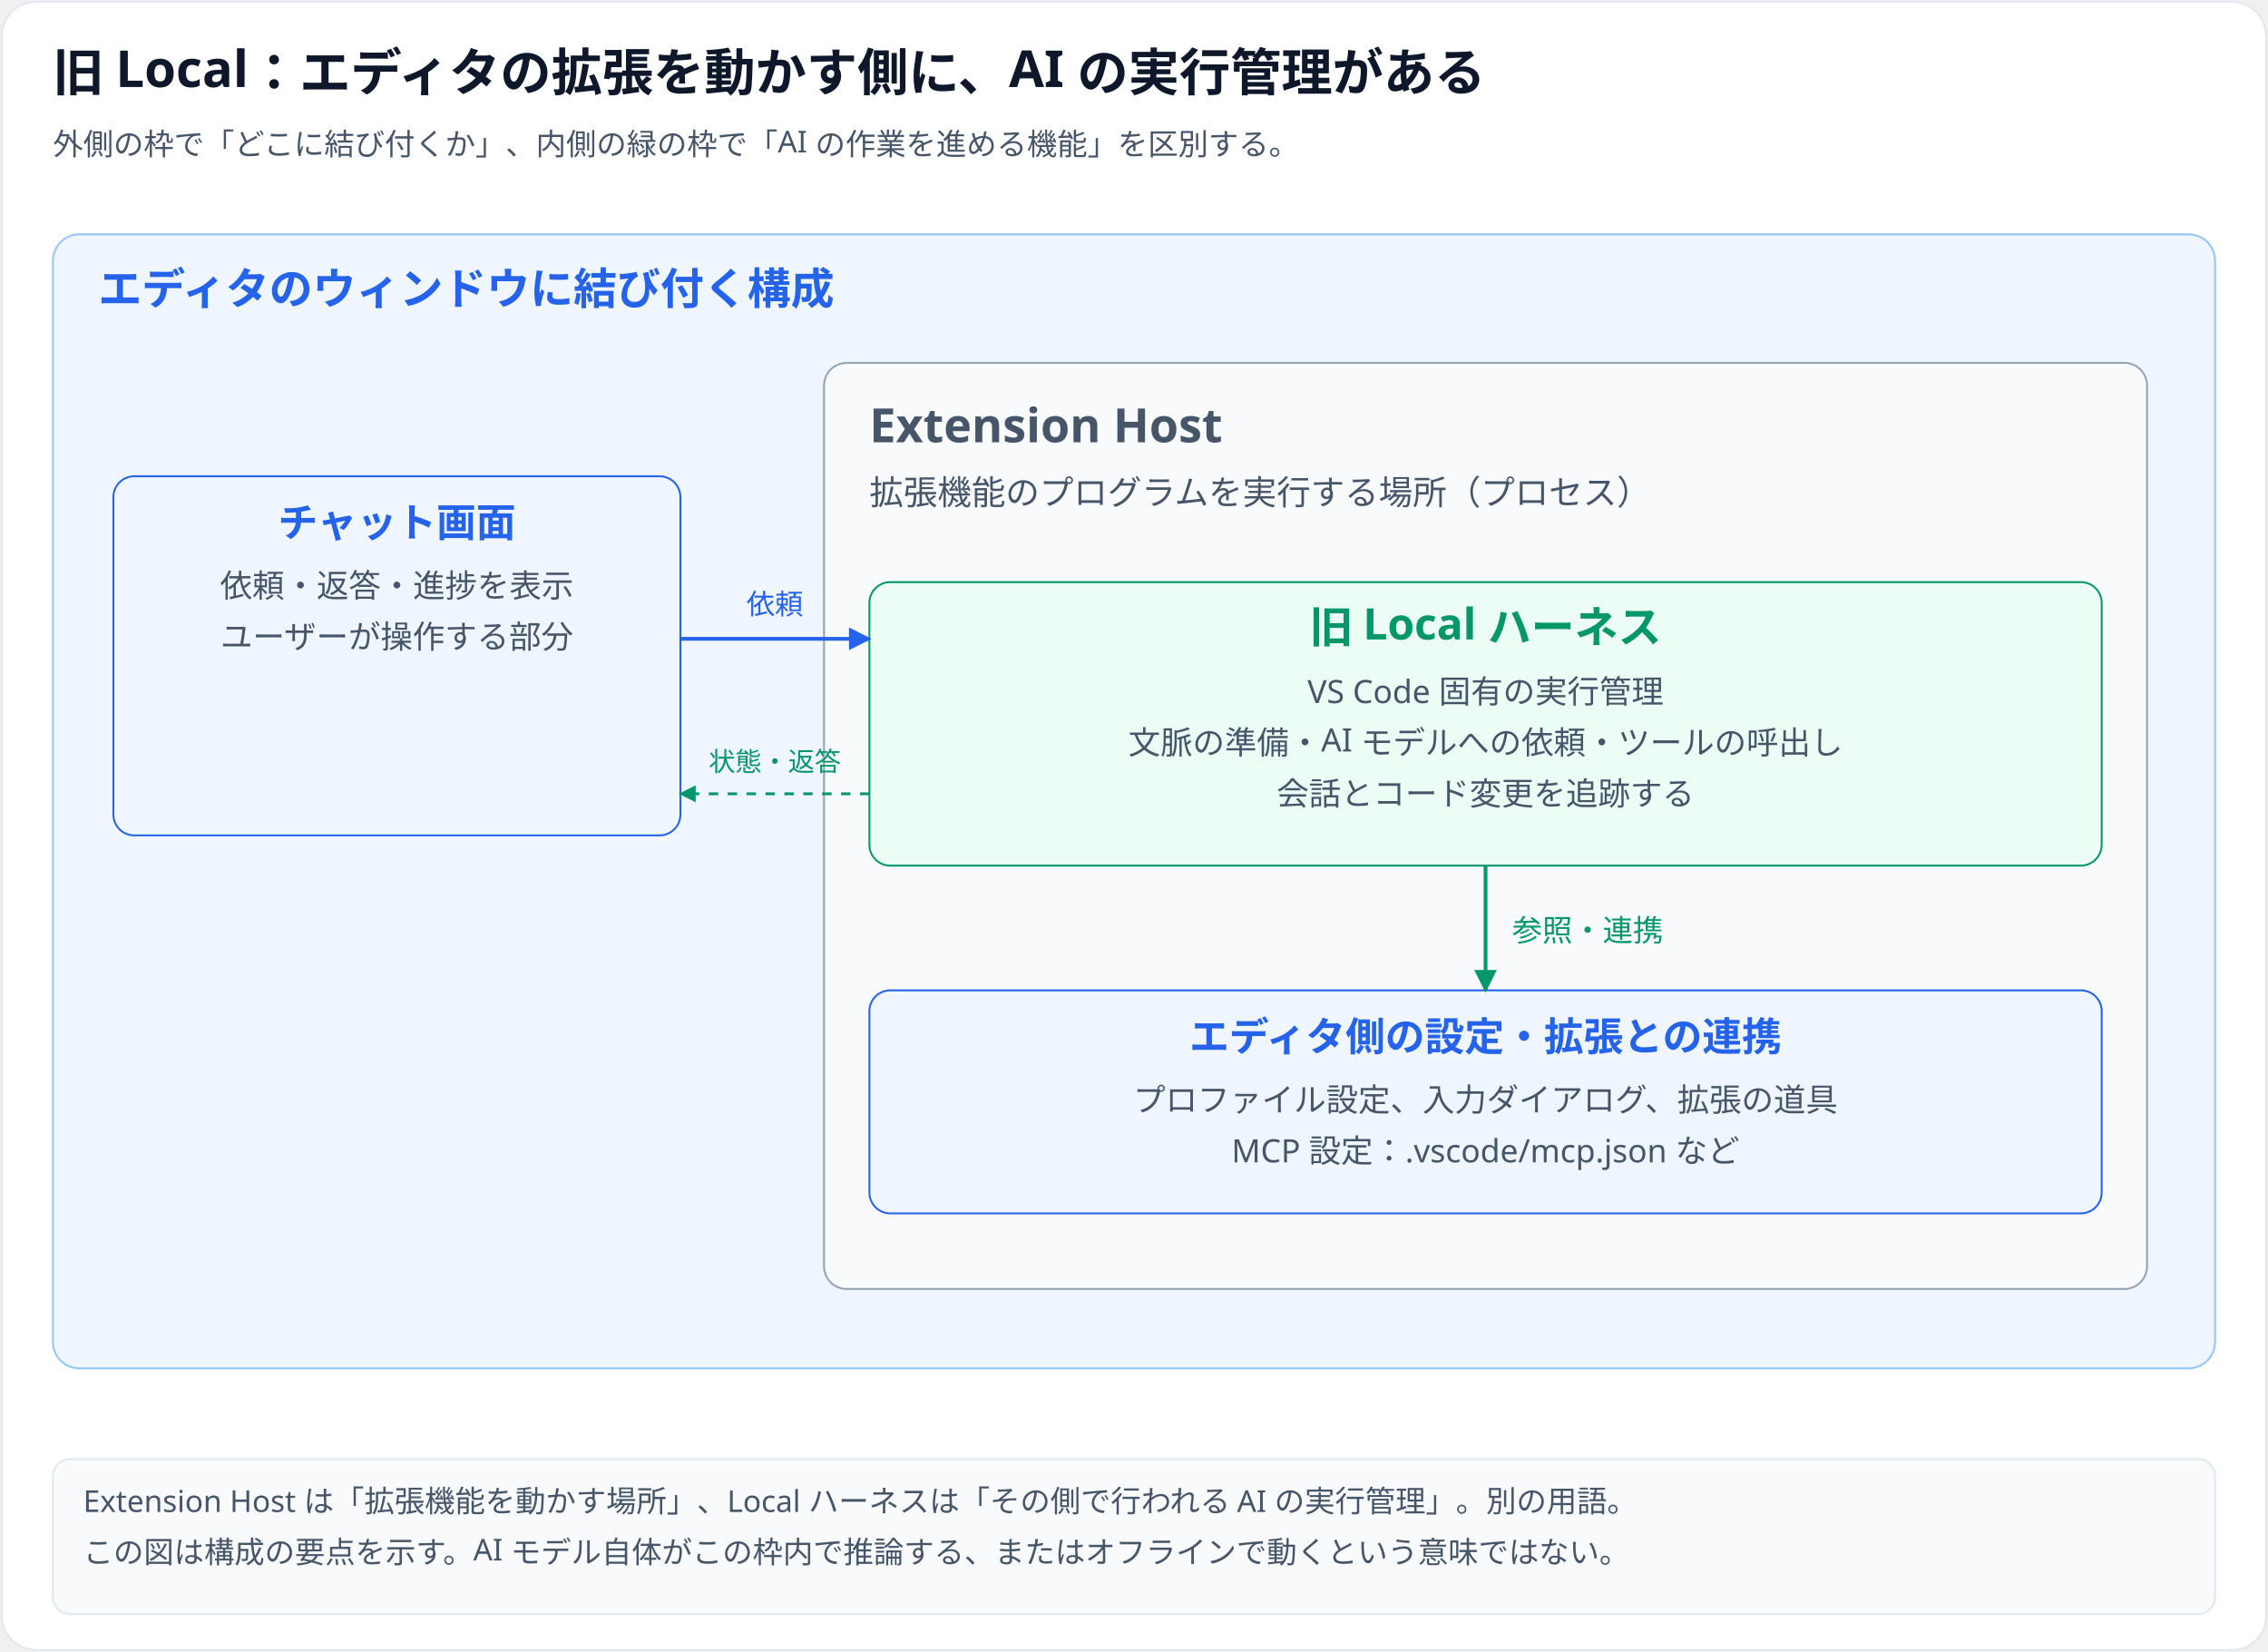
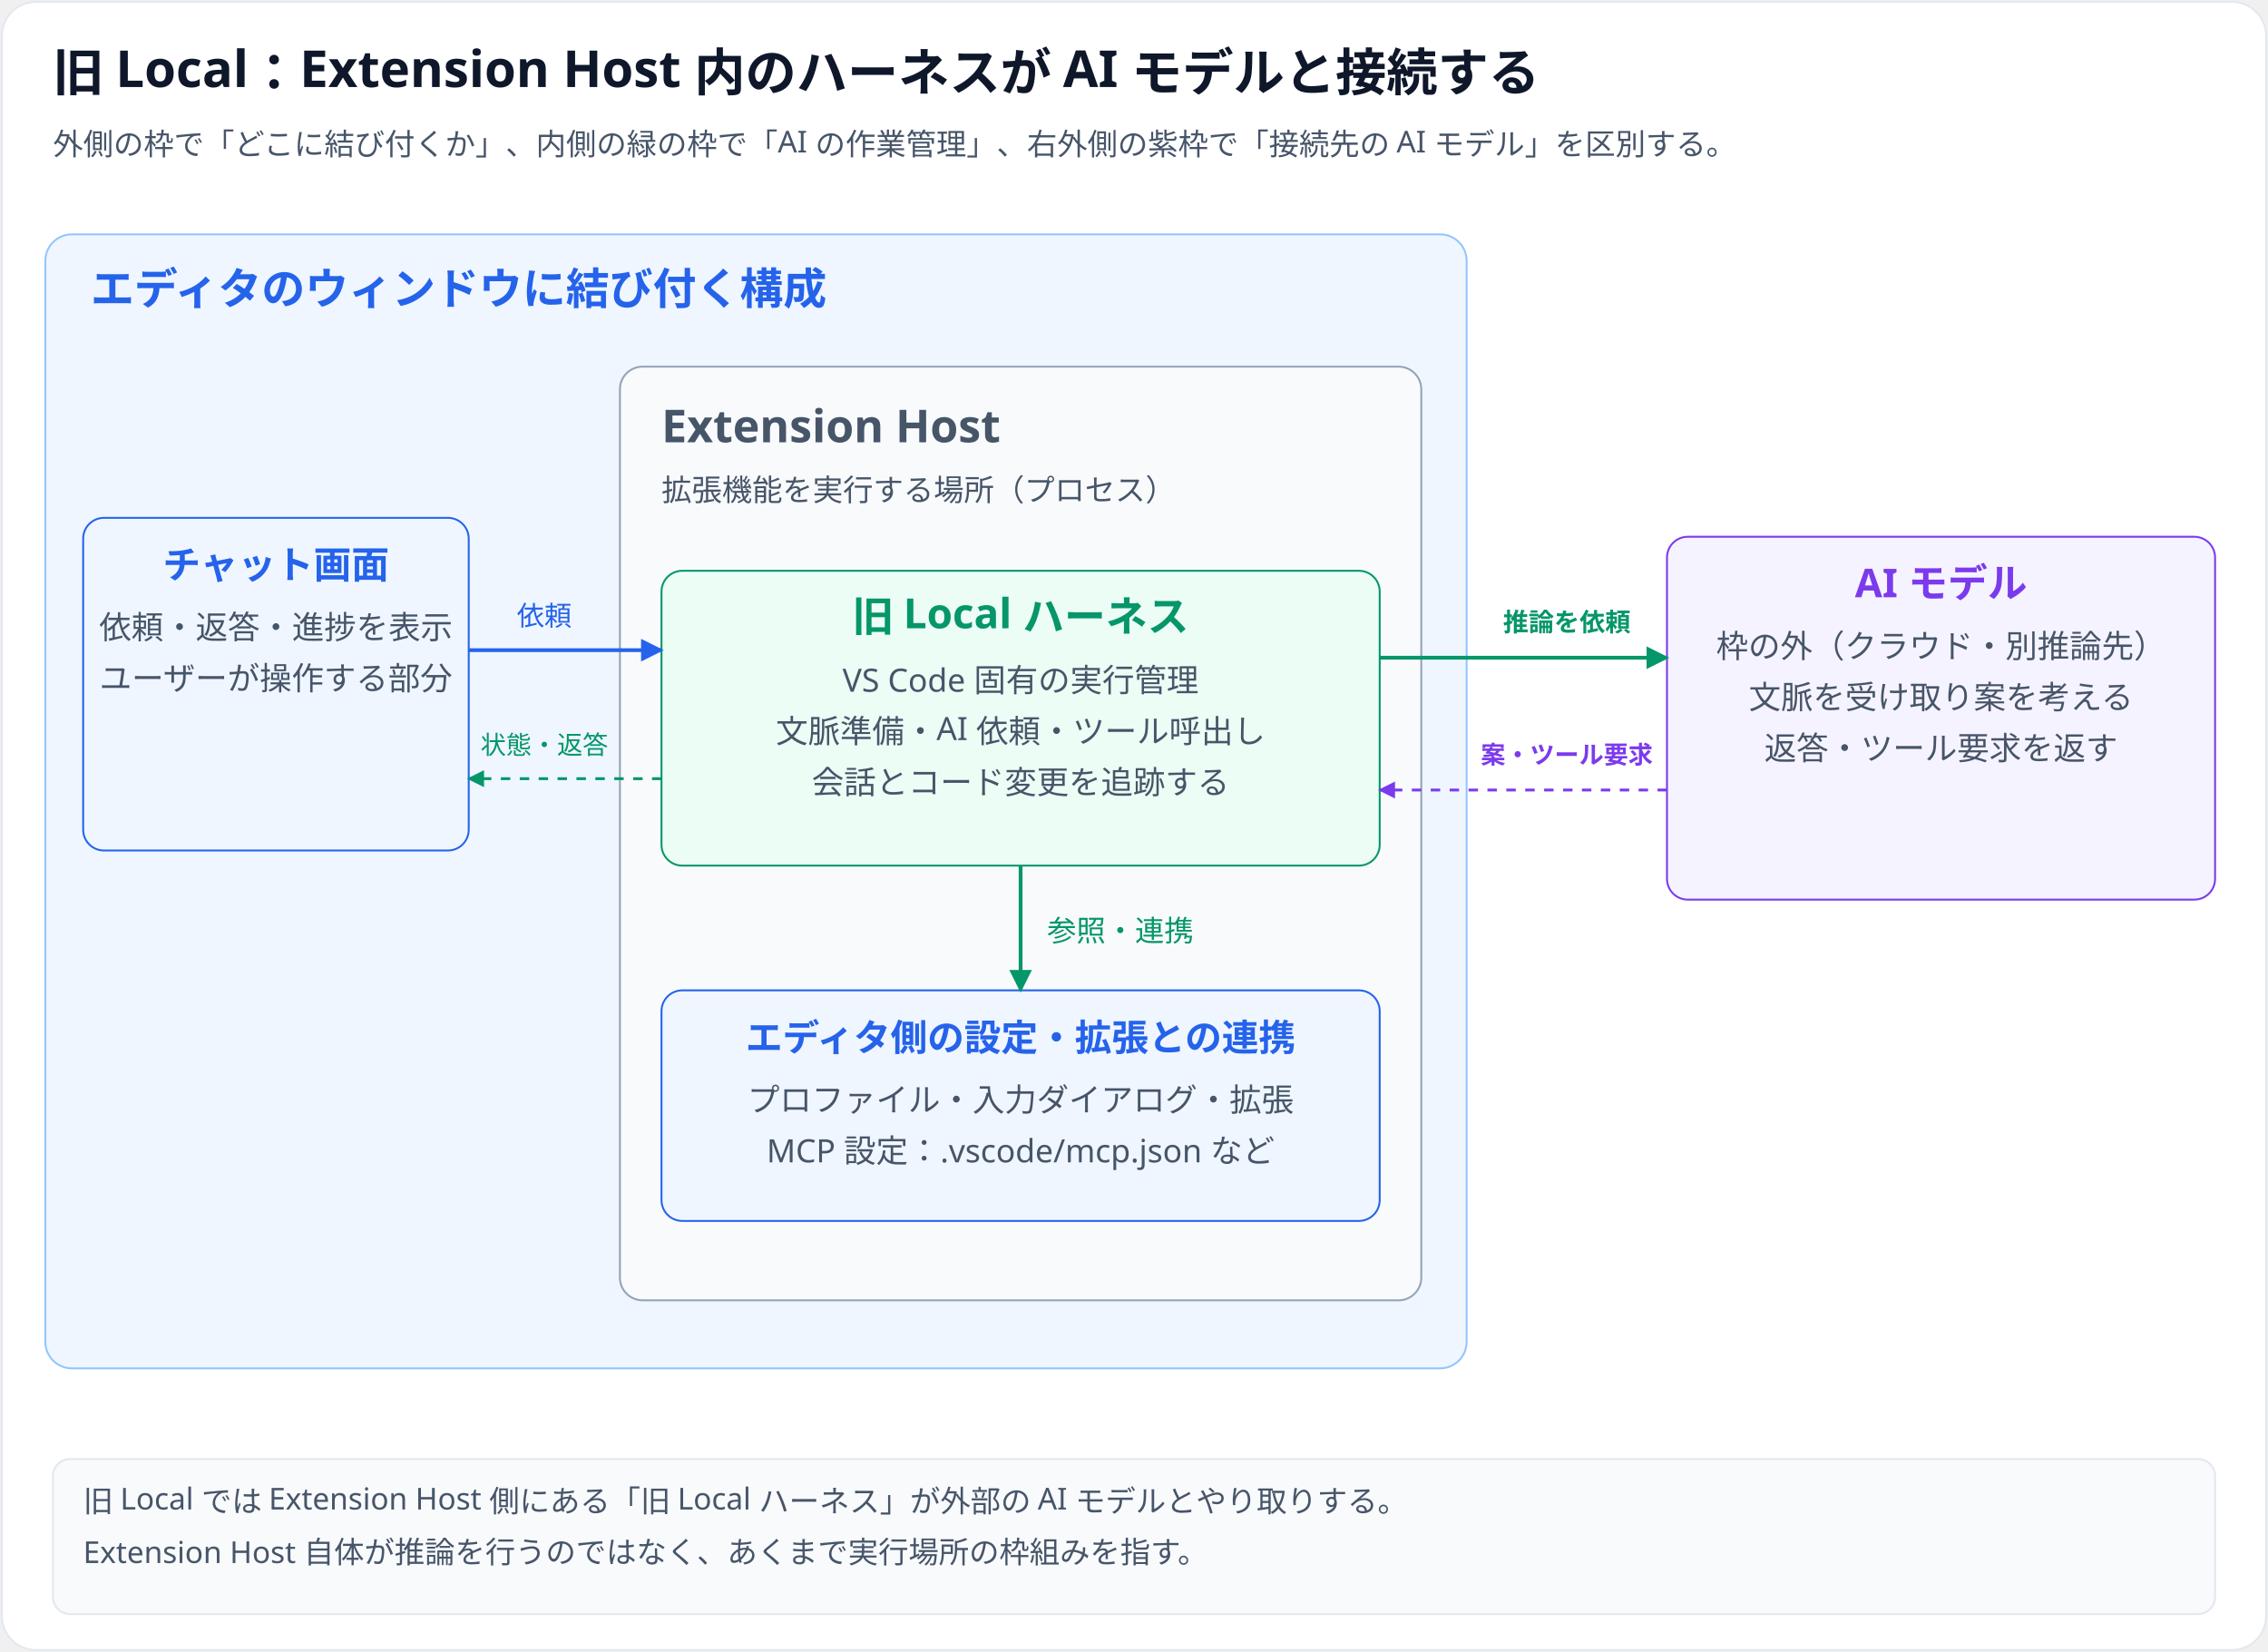
<svg xmlns="http://www.w3.org/2000/svg" viewBox="0 0 1200 874" role="img" aria-labelledby="title desc" font-family="'Noto Sans JP', 'Yu Gothic UI', Meiryo, sans-serif">
  <defs>
    <marker id="arrow-user" viewBox="0 0 10 10" refX="9" refY="5" markerWidth="6" markerHeight="6" orient="auto">
      <path d="M0 0 L10 5 L0 10 Z" fill="#475569" />
    </marker>
    <marker id="arrow-ui" viewBox="0 0 10 10" refX="9" refY="5" markerWidth="6" markerHeight="6" orient="auto">
      <path d="M0 0 L10 5 L0 10 Z" fill="#2563eb" />
    </marker>
    <marker id="arrow-harness" viewBox="0 0 10 10" refX="9" refY="5" markerWidth="6" markerHeight="6" orient="auto">
      <path d="M0 0 L10 5 L0 10 Z" fill="#059669" />
    </marker>
    <marker id="arrow-model" viewBox="0 0 10 10" refX="9" refY="5" markerWidth="6" markerHeight="6" orient="auto">
      <path d="M0 0 L10 5 L0 10 Z" fill="#7c3aed" />
    </marker>
    <marker id="arrow-review" viewBox="0 0 10 10" refX="9" refY="5" markerWidth="6" markerHeight="6" orient="auto">
      <path d="M0 0 L10 5 L0 10 Z" fill="#b45309" />
    </marker>
    <marker id="arrow-tool" viewBox="0 0 10 10" refX="9" refY="5" markerWidth="6" markerHeight="6" orient="auto">
      <path d="M0 0 L10 5 L0 10 Z" fill="#0e7490" />
    </marker>
    <marker id="arrow-process" viewBox="0 0 10 10" refX="9" refY="5" markerWidth="6" markerHeight="6" orient="auto">
      <path d="M0 0 L10 5 L0 10 Z" fill="#64748b" />
    </marker>
    <marker id="arrow-sdk" viewBox="0 0 10 10" refX="9" refY="5" markerWidth="6" markerHeight="6" orient="auto">
      <path d="M0 0 L10 5 L0 10 Z" fill="#6366f1" />
    </marker>
  </defs>
  <rect x="1" y="1" width="1198" height="872" rx="18" fill="#fff" stroke="#e2e8f0" />
-   <text x="28" y="48" font-size="27" font-weight="700" fill="#0f172a" text-anchor="start">旧 Local：エディタの拡張を動かす側に、AI の実行管理がある</text>
-   <text x="28" y="82" font-size="16" font-weight="400" fill="#475569" text-anchor="start">外側の枠で「どこに結び付くか」、内側の緑の枠で「AI の作業を進める機能」を区別する。</text>
-   <rect x="28" y="124" width="1144" height="600" rx="14" fill="#eff6ff" stroke="#93c5fd" />
-   <text x="52" y="161" font-size="23" font-weight="700" fill="#2563eb" text-anchor="start">エディタのウィンドウに結び付く構成</text>
-   <rect x="60" y="252" width="300" height="190" rx="11" fill="#eff6ff" stroke="#2563eb" />
-   <text x="210" y="284" font-size="21" font-weight="700" fill="#2563eb" text-anchor="middle">チャット画面</text>
-   <text x="210" y="316" font-size="17" font-weight="400" fill="#475569" text-anchor="middle">依頼・返答・進捗を表示</text>
-   <text x="210" y="343" font-size="17" font-weight="400" fill="#475569" text-anchor="middle">ユーザーが操作する部分</text>
-   <rect x="436" y="192" width="700" height="490" rx="12" fill="#f8fafc" stroke="#94a3b8" />
-   <text x="460" y="234" font-size="25" font-weight="700" fill="#475569" text-anchor="start">Extension Host</text>
-   <text x="460" y="267" font-size="18" font-weight="400" fill="#475569" text-anchor="start">拡張機能のプログラムを実行する場所（プロセス）</text>
-   <rect x="460" y="308" width="652" height="150" rx="11" fill="#ecfdf5" stroke="#059669" />
-   <text x="786" y="340" font-size="23" font-weight="700" fill="#059669" text-anchor="middle">旧 Local ハーネス</text>
-   <text x="786" y="372" font-size="17" font-weight="400" fill="#475569" text-anchor="middle">VS Code 固有の実行管理</text>
-   <text x="786" y="399" font-size="17" font-weight="400" fill="#475569" text-anchor="middle">文脈の準備・AI モデルへの依頼・ツールの呼出し</text>
-   <text x="786" y="426" font-size="17" font-weight="400" fill="#475569" text-anchor="middle">会話とコード変更を追跡する</text>
-   <rect x="460" y="524" width="652" height="118" rx="11" fill="#eff6ff" stroke="#2563eb" />
-   <text x="786" y="556" font-size="21" font-weight="700" fill="#2563eb" text-anchor="middle">エディタ側の設定・拡張との連携</text>
-   <text x="786" y="588" font-size="17" font-weight="400" fill="#475569" text-anchor="middle">プロファイル設定、入力ダイアログ、拡張の道具</text>
-   <text x="786" y="615" font-size="17" font-weight="400" fill="#475569" text-anchor="middle">MCP 設定：.vscode/mcp.json など</text>
-   <line x1="360" y1="338" x2="460" y2="338" stroke="#2563eb" stroke-width="2" marker-end="url(#arrow-ui)" />
-   <text x="410" y="325" font-size="15" font-weight="400" fill="#2563eb" text-anchor="middle">依頼</text>
-   <line x1="460" y1="420" x2="360" y2="420" stroke="#059669" stroke-width="1.5" stroke-dasharray="5 5" marker-end="url(#arrow-harness)" />
-   <text x="410" y="408" font-size="14" font-weight="400" fill="#059669" text-anchor="middle">状態・返答</text>
-   <line x1="786" y1="458" x2="786" y2="524" stroke="#059669" stroke-width="2" marker-end="url(#arrow-harness)" />
-   <text x="800" y="498" font-size="16" font-weight="400" fill="#059669" text-anchor="start">参照・連携</text>
+   <text x="28" y="48" font-size="27" font-weight="700" fill="#0f172a" text-anchor="start">旧 Local：Extension Host 内のハーネスが AI モデルと接続する</text>
+   <text x="28" y="82" font-size="16" font-weight="400" fill="#475569" text-anchor="start">外側の枠で「どこに結び付くか」、内側の緑の枠で「AI の作業管理」、右外側の紫枠で「接続先の AI モデル」を区別する。</text>
+   <rect x="24" y="124" width="752" height="600" rx="14" fill="#eff6ff" stroke="#93c5fd" />
+   <text x="48" y="161" font-size="23" font-weight="700" fill="#2563eb" text-anchor="start">エディタのウィンドウに結び付く構成</text>
+   <rect x="44" y="274" width="204" height="176" rx="11" fill="#eff6ff" stroke="#2563eb" />
+   <text x="146" y="306" font-size="20" font-weight="700" fill="#2563eb" text-anchor="middle">チャット画面</text>
+   <text x="146" y="338" font-size="17" font-weight="400" fill="#475569" text-anchor="middle">依頼・返答・進捗を表示</text>
+   <text x="146" y="365" font-size="17" font-weight="400" fill="#475569" text-anchor="middle">ユーザーが操作する部分</text>
+   <rect x="328" y="194" width="424" height="494" rx="12" fill="#f8fafc" stroke="#94a3b8" />
+   <text x="350" y="234" font-size="24" font-weight="700" fill="#475569" text-anchor="start">Extension Host</text>
+   <text x="350" y="265" font-size="16" font-weight="400" fill="#475569" text-anchor="start">拡張機能を実行する場所（プロセス）</text>
+   <rect x="350" y="302" width="380" height="156" rx="11" fill="#ecfdf5" stroke="#059669" />
+   <text x="540" y="334" font-size="22" font-weight="700" fill="#059669" text-anchor="middle">旧 Local ハーネス</text>
+   <text x="540" y="366" font-size="17" font-weight="400" fill="#475569" text-anchor="middle">VS Code 固有の実行管理</text>
+   <text x="540" y="393" font-size="17" font-weight="400" fill="#475569" text-anchor="middle">文脈準備・AI 依頼・ツール呼出し</text>
+   <text x="540" y="420" font-size="17" font-weight="400" fill="#475569" text-anchor="middle">会話とコード変更を追跡する</text>
+   <rect x="350" y="524" width="380" height="122" rx="11" fill="#eff6ff" stroke="#2563eb" />
+   <text x="540" y="556" font-size="19.5" font-weight="700" fill="#2563eb" text-anchor="middle">エディタ側の設定・拡張との連携</text>
+   <text x="540" y="588" font-size="17" font-weight="400" fill="#475569" text-anchor="middle">プロファイル・入力ダイアログ・拡張</text>
+   <text x="540" y="615" font-size="17" font-weight="400" fill="#475569" text-anchor="middle">MCP 設定：.vscode/mcp.json など</text>
+   <line x1="248" y1="344" x2="350" y2="344" stroke="#2563eb" stroke-width="2" marker-end="url(#arrow-ui)" />
+   <text x="288" y="331" font-size="14.5" font-weight="400" fill="#2563eb" text-anchor="middle">依頼</text>
+   <line x1="350" y1="412" x2="248" y2="412" stroke="#059669" stroke-width="1.5" stroke-dasharray="5 5" marker-end="url(#arrow-harness)" />
+   <text x="288" y="399" font-size="13.5" font-weight="400" fill="#059669" text-anchor="middle">状態・返答</text>
+   <line x1="540" y1="458" x2="540" y2="524" stroke="#059669" stroke-width="2" marker-end="url(#arrow-harness)" />
+   <text x="554" y="498" font-size="15.5" font-weight="400" fill="#059669" text-anchor="start">参照・連携</text>
+   <rect x="882" y="284" width="290" height="192" rx="11" fill="#f5f3ff" stroke="#7c3aed" />
+   <text x="1027" y="316" font-size="21" font-weight="700" fill="#7c3aed" text-anchor="middle">AI モデル</text>
+   <text x="1027" y="348" font-size="17" font-weight="400" fill="#475569" text-anchor="middle">枠の外（クラウド・別推論先）</text>
+   <text x="1027" y="375" font-size="17" font-weight="400" fill="#475569" text-anchor="middle">文脈を受け取り案を考える</text>
+   <text x="1027" y="402" font-size="17" font-weight="400" fill="#475569" text-anchor="middle">返答・ツール要求を返す</text>
+   <line x1="730" y1="348" x2="882" y2="348" stroke="#059669" stroke-width="2" marker-end="url(#arrow-harness)" />
+   <text x="829" y="334" font-size="13.5" font-weight="700" fill="#059669" text-anchor="middle">推論を依頼</text>
+   <line x1="882" y1="418" x2="730" y2="418" stroke="#7c3aed" stroke-width="1.5" stroke-dasharray="5 5" marker-end="url(#arrow-model)" />
+   <text x="829" y="404" font-size="13" font-weight="700" fill="#7c3aed" text-anchor="middle">案・ツール要求</text>
  <rect x="28" y="772" width="1144" height="82" rx="9" fill="#f8fafc" stroke="#e2e8f0" />
-   <text x="44" y="800" font-size="16" font-weight="400" fill="#475569" text-anchor="start">Extension Host は「拡張機能を動かす場所」、Local ハーネスは「その側で行われる AI の実行管理」。別の用語。</text>
-   <text x="44" y="827" font-size="16" font-weight="400" fill="#475569" text-anchor="start">この図は構成の要点を示す。AI モデル自体がこの枠内で推論する、またはオフラインで動くという意味ではない。</text>
+   <text x="44" y="800" font-size="16" font-weight="400" fill="#475569" text-anchor="start">旧 Local では Extension Host 側にある「旧 Local ハーネス」が外部の AI モデルとやり取りする。</text>
+   <text x="44" y="827" font-size="16" font-weight="400" fill="#475569" text-anchor="start">Extension Host 自体が推論を行うのではなく、あくまで実行場所の枠組みを指す。</text>
</svg>
